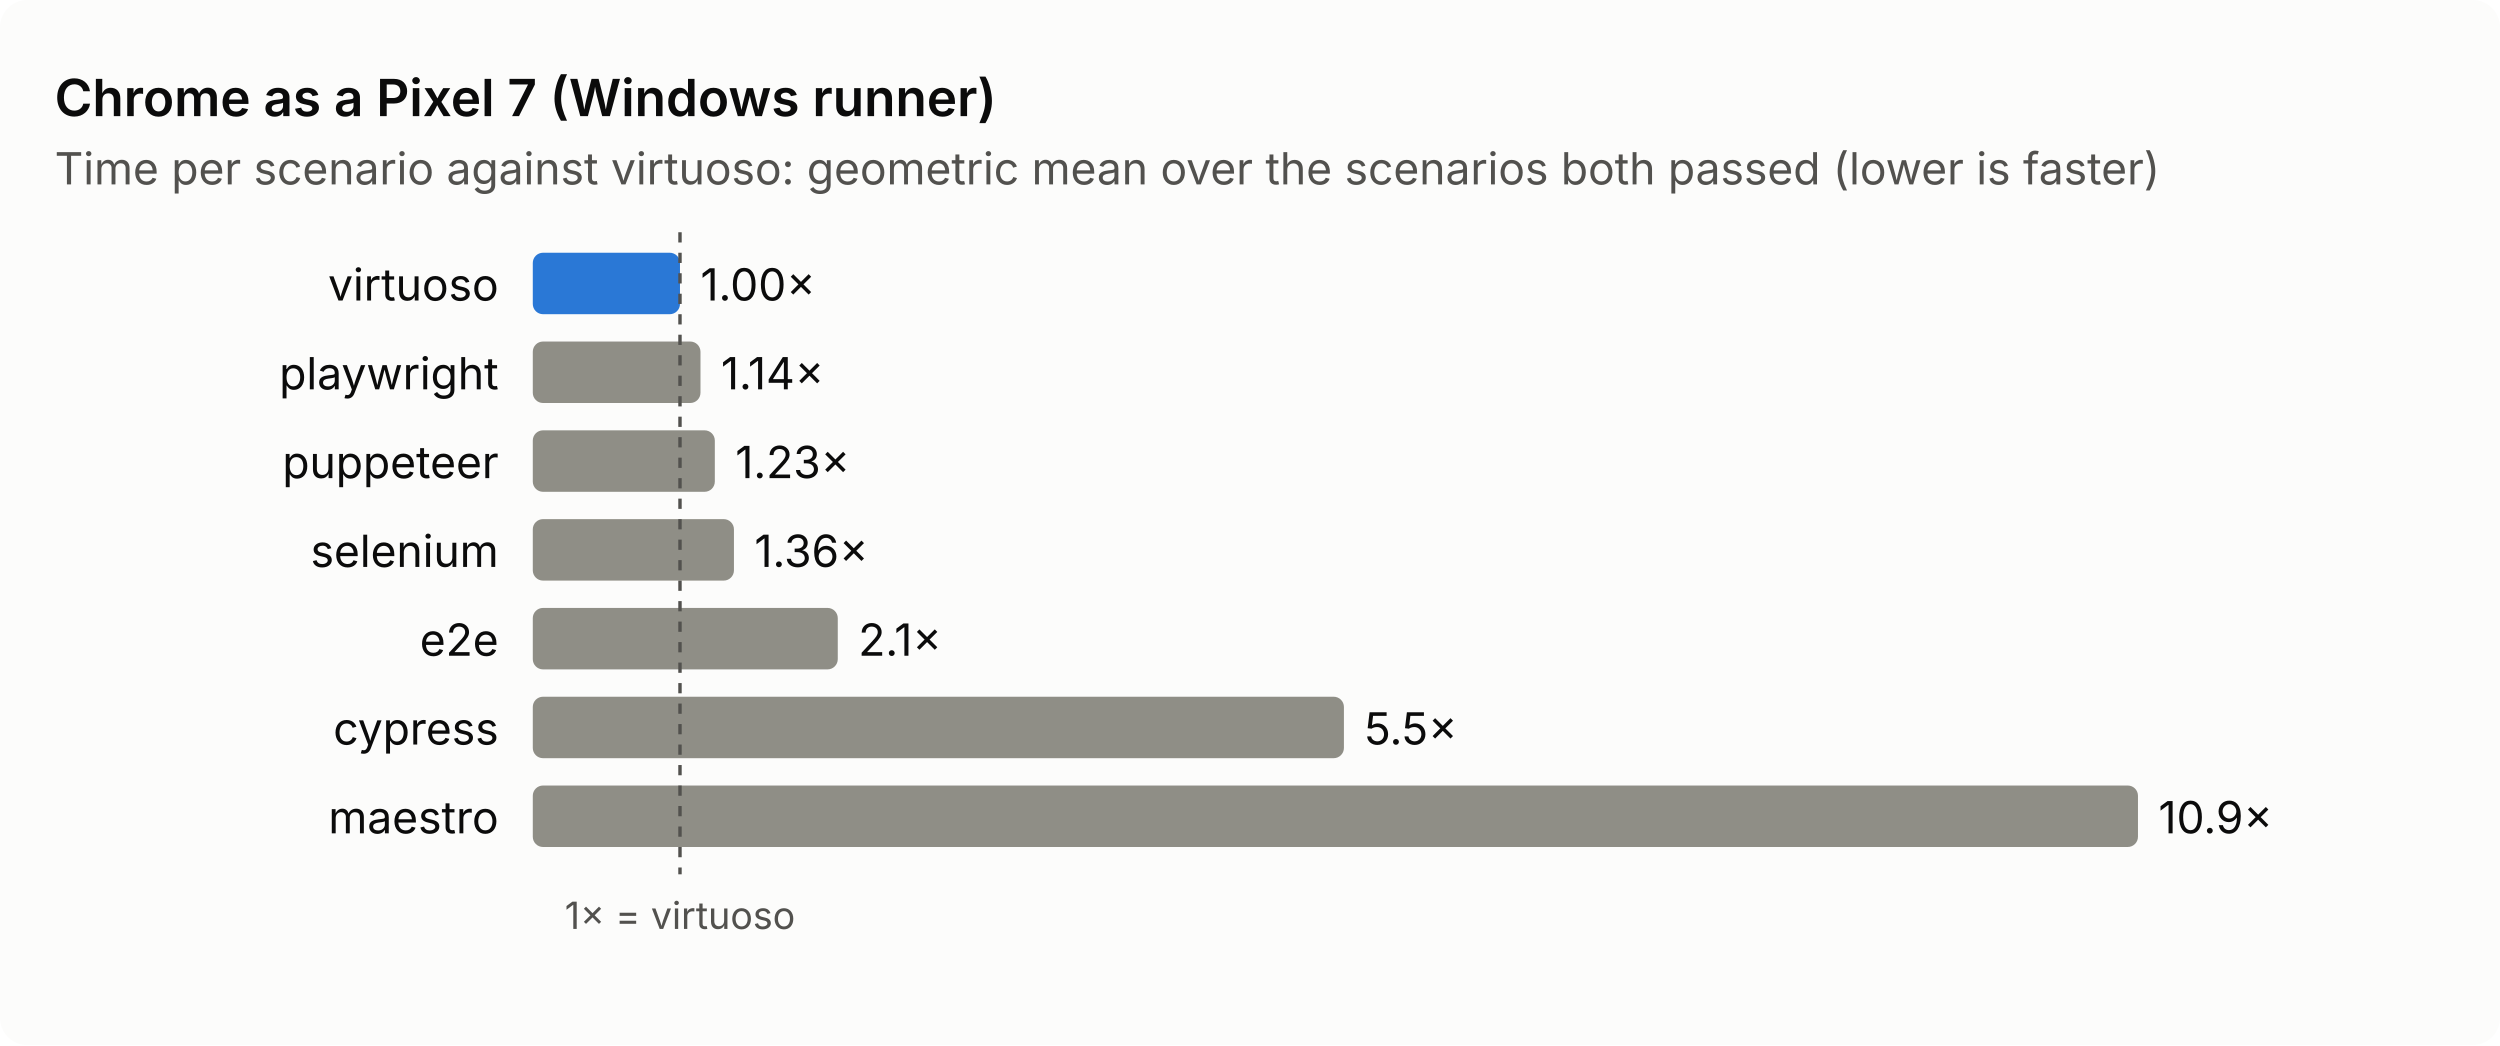
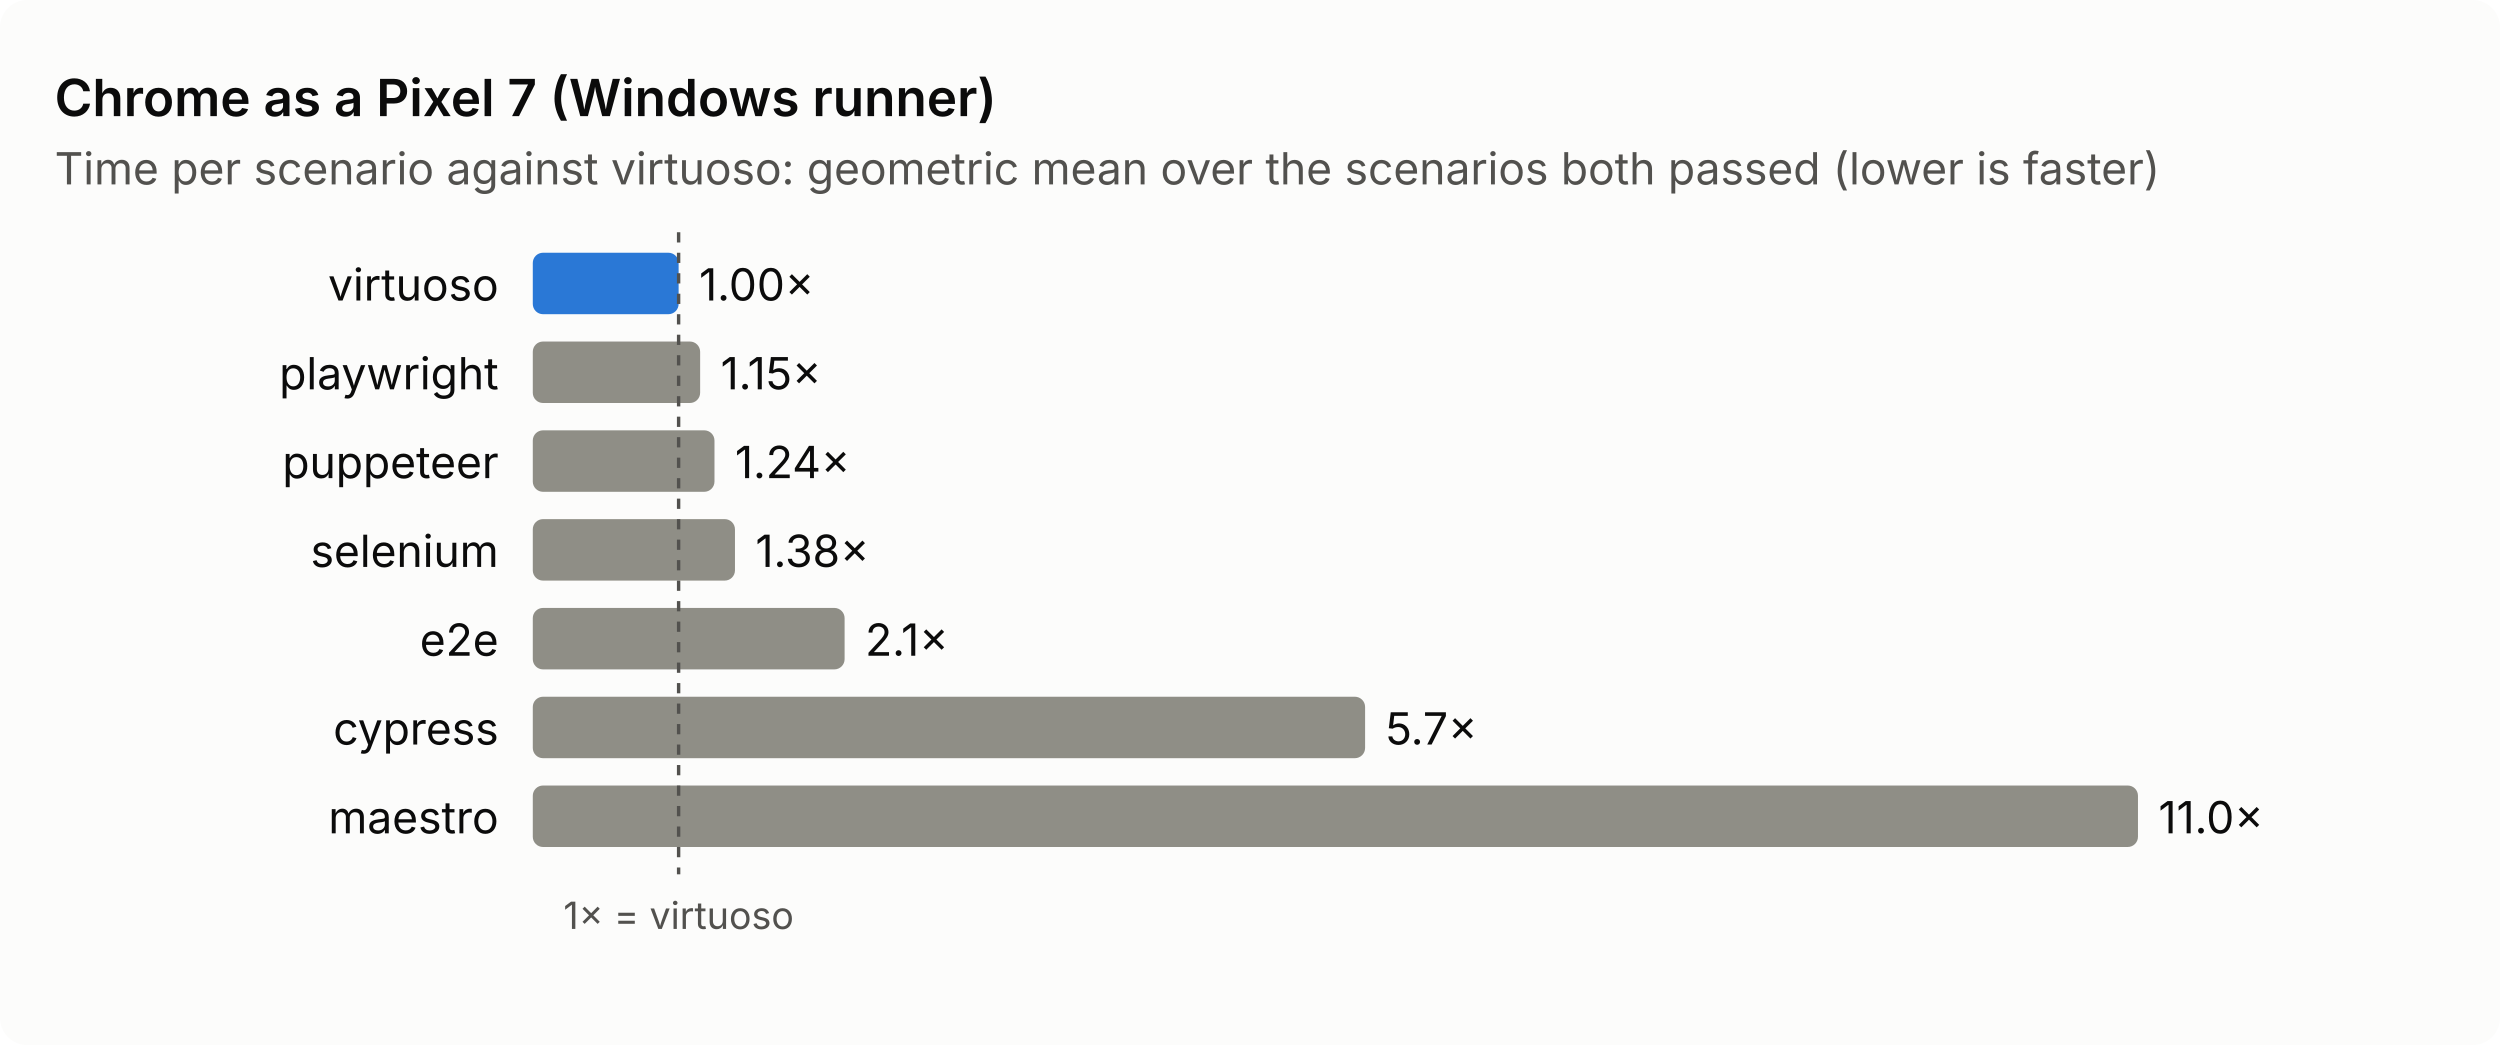
<svg xmlns="http://www.w3.org/2000/svg" viewBox="0 0 732 306" width="732" height="306" role="img" aria-label="Chrome as a Pixel 7 (Windows runner): time per scenario against virtuoso">
  <style>text{font:13px system-ui,-apple-system,'Segoe UI',sans-serif;fill:#0b0b0b}.sub,.axis{fill:#52514e}.axis{font-size:11px}.title{font-size:15px;font-weight:600}.bg{fill:#fcfcfb}.bar{fill:#8f8e86}.base{fill:#2a78d6}.ref{stroke:#52514e;stroke-dasharray:3 3}@media (prefers-color-scheme: dark){.bg{fill:#1a1a19}text{fill:#f0efec}.sub,.axis{fill:#c3c2b7}.base{fill:#3987e5}.ref{stroke:#c3c2b7}}</style>
  <rect class="bg" width="732" height="306" rx="8" />
  <text class="title" x="16" y="34.0">Chrome as a Pixel 7 (Windows runner)</text>
  <text class="sub" x="16" y="54.0">Time per scenario against virtuoso: geometric mean over the scenarios both passed (lower is faster)</text>
  <text x="146.0" y="88.0" text-anchor="end">virtuoso</text>
-   <rect class="bar base" x="156" y="74.0" width="43.1" height="18" rx="3" />
-   <text x="205.1" y="88.0">1.00×</text>
+   <rect class="bar base" x="156" y="74.0" width="42.7" height="18" rx="3" />
+   <text x="204.7" y="88.0">1.00×</text>
  <text x="146.0" y="114.0" text-anchor="end">playwright</text>
-   <rect class="bar" x="156" y="100.0" width="49.1" height="18" rx="3" />
-   <text x="211.1" y="114.0">1.14×</text>
+   <rect class="bar" x="156" y="100.0" width="49.0" height="18" rx="3" />
+   <text x="211.0" y="114.0">1.15×</text>
  <text x="146.0" y="140.0" text-anchor="end">puppeteer</text>
-   <rect class="bar" x="156" y="126.0" width="53.3" height="18" rx="3" />
-   <text x="215.3" y="140.0">1.23×</text>
+   <rect class="bar" x="156" y="126.0" width="53.2" height="18" rx="3" />
+   <text x="215.2" y="140.0">1.24×</text>
  <text x="146.0" y="166.0" text-anchor="end">selenium</text>
-   <rect class="bar" x="156" y="152.0" width="58.9" height="18" rx="3" />
-   <text x="220.9" y="166.0">1.36×</text>
+   <rect class="bar" x="156" y="152.0" width="59.2" height="18" rx="3" />
+   <text x="221.2" y="166.0">1.38×</text>
  <text x="146.0" y="192.0" text-anchor="end">e2e</text>
-   <rect class="bar" x="156" y="178.0" width="89.3" height="18" rx="3" />
-   <text x="251.3" y="192.0">2.1×</text>
+   <rect class="bar" x="156" y="178.0" width="91.3" height="18" rx="3" />
+   <text x="253.3" y="192.0">2.1×</text>
  <text x="146.0" y="218.0" text-anchor="end">cypress</text>
-   <rect class="bar" x="156" y="204.0" width="237.5" height="18" rx="3" />
-   <text x="399.5" y="218.0">5.5×</text>
+   <rect class="bar" x="156" y="204.0" width="243.7" height="18" rx="3" />
+   <text x="405.7" y="218.0">5.7×</text>
  <text x="146.0" y="244.0" text-anchor="end">maestro</text>
  <rect class="bar" x="156" y="230.0" width="470.0" height="18" rx="3" />
-   <text x="632.0" y="244.0">10.9×</text>
-   <line class="ref" x1="199.1" y1="68.0" x2="199.1" y2="256.0" />
-   <text class="axis" x="199.1" y="272.0" text-anchor="middle">1× = virtuoso</text>
+   <text x="632.0" y="244.0">11.0×</text>
+   <line class="ref" x1="198.7" y1="68.0" x2="198.7" y2="256.0" />
+   <text class="axis" x="198.7" y="272.0" text-anchor="middle">1× = virtuoso</text>
</svg>
